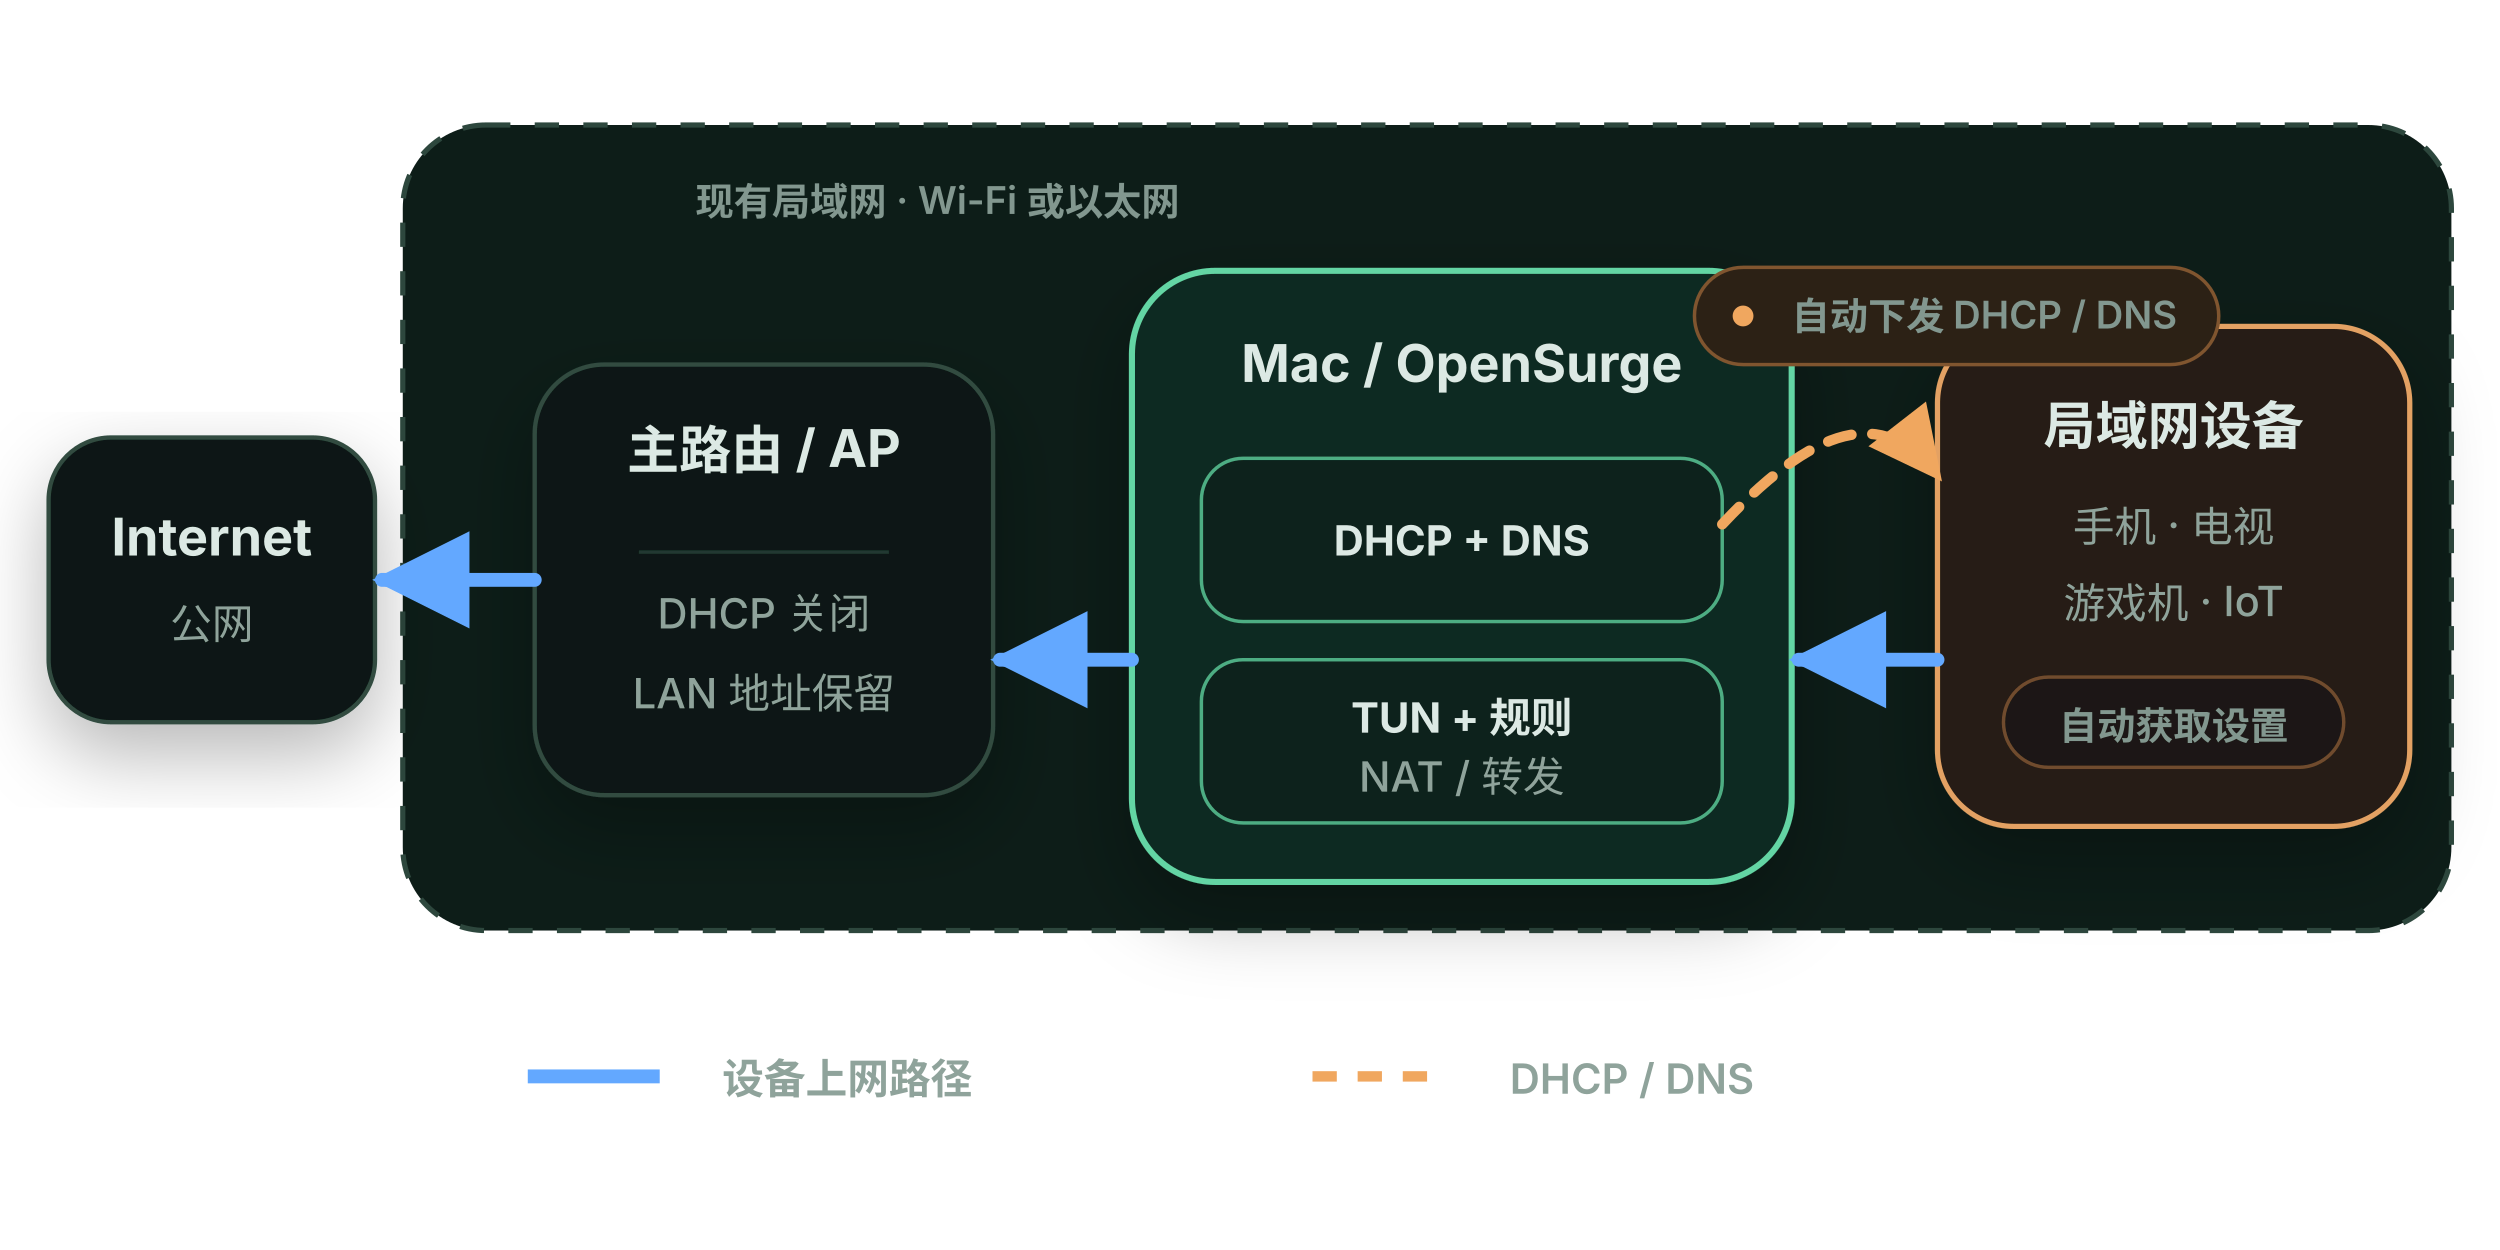
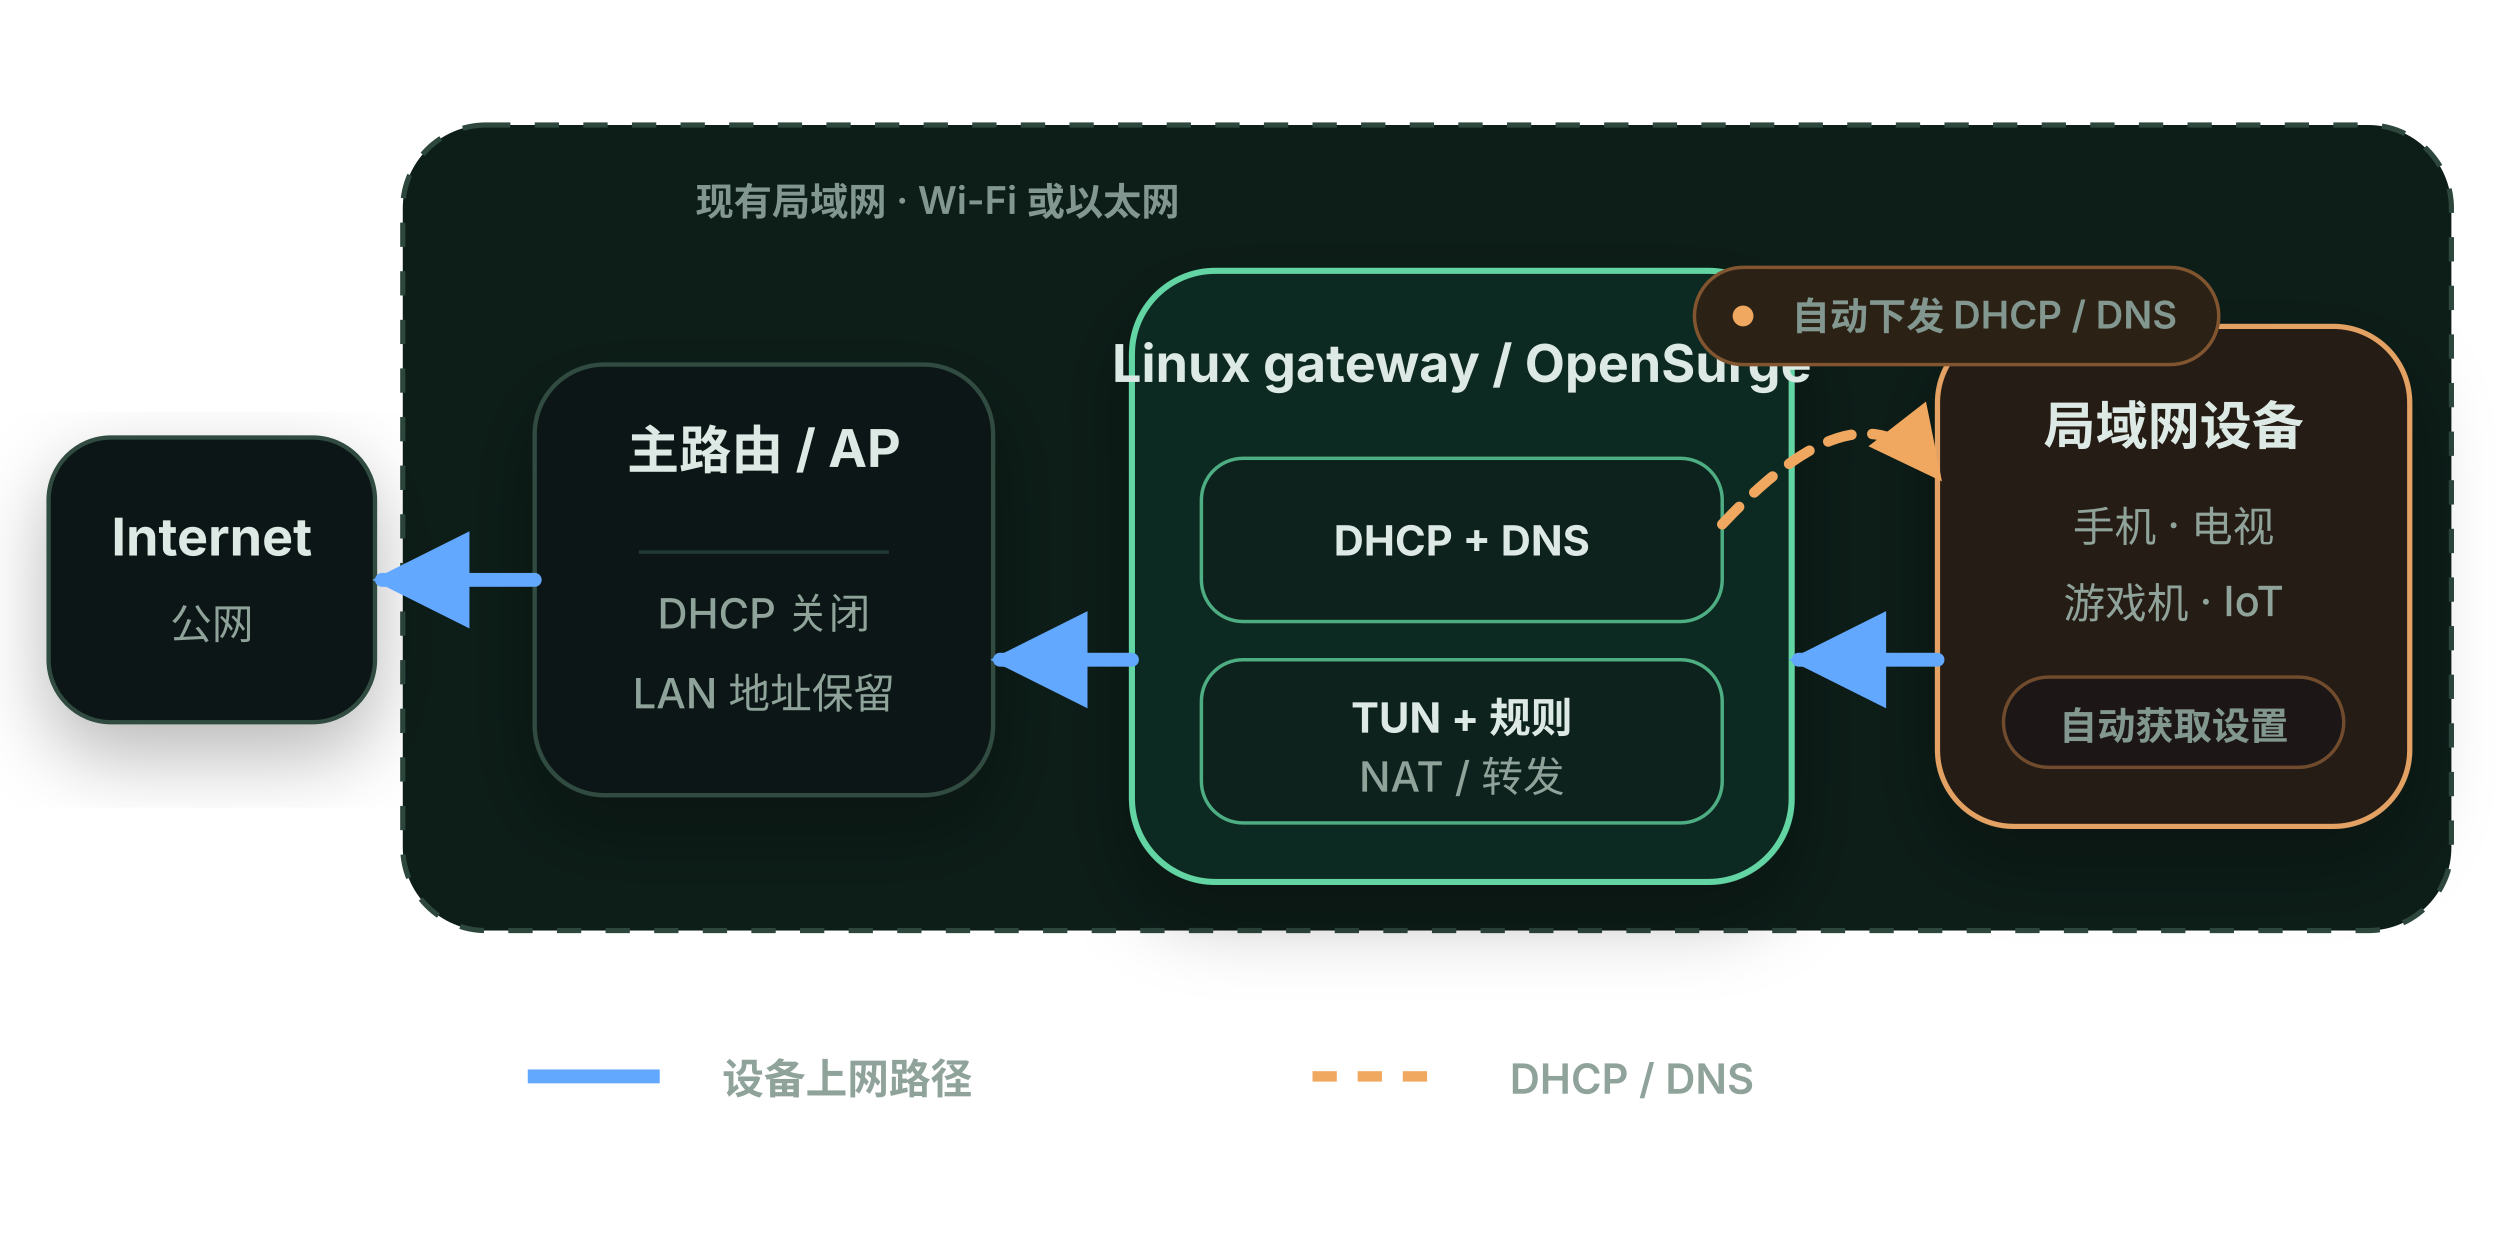
<svg xmlns="http://www.w3.org/2000/svg" viewBox="0 0 720 360">
  <defs>
    <filter id="shadow" x="-20%" y="-20%" width="140%" height="150%">
      <feDropShadow dx="0" dy="9" stdDeviation="11" flood-color="#000" flood-opacity=".28" />
    </filter>
    <marker id="traffic" viewBox="0 0 10 10" refX="9" refY="5" markerWidth="7" markerHeight="7" orient="auto">
      <path d="M0 0 10 5 0 10Z" fill="#63a8ff" />
    </marker>
    <marker id="service" viewBox="0 0 10 10" refX="9" refY="5" markerWidth="7" markerHeight="7" orient="auto">
      <path d="M0 0 10 5 0 10Z" fill="#f0a75f" />
    </marker>
    <style>
      text{font-family:-apple-system,BlinkMacSystemFont,"Segoe UI","PingFang SC",sans-serif;text-anchor:middle;fill:#dce9e4}
      .title{font-size:15px;font-weight:700}.small{font-size:12px;font-weight:500;fill:#8fa39b}.micro{font-size:11px;font-weight:600;fill:#82978f}.module{font-size:12px;font-weight:650}.legend{font-size:12px;font-weight:600;fill:#8fa39b}
    </style>
  </defs>
  <rect x="116" y="36" width="590" height="232" rx="24" fill="#0d1d18" stroke="#2d473d" stroke-width="1.5" stroke-dasharray="7 7" />
  <text class="micro" x="270" y="62">现有局域网 · Wi-Fi 或以太网</text>
  <g filter="url(#shadow)">
    <rect x="14" y="126" width="94" height="82" rx="18" fill="#0a1713" stroke="#304b40" stroke-width="1.25" />
    <text class="title" x="61" y="160">Internet</text>
    <text class="small" x="61" y="184">公网</text>
  </g>
  <g filter="url(#shadow)">
    <rect x="154" y="105" width="132" height="124" rx="20" fill="#0a1713" stroke="#304b40" stroke-width="1.25" />
    <text class="title" x="220" y="135">主路由 / AP</text>
    <path d="M184 159h72" stroke="#223930" />
    <text class="small" x="220" y="181">DHCP 关闭</text>
    <text class="small" x="220" y="204">LAN 地址保留</text>
  </g>
  <g filter="url(#shadow)">
    <rect x="326" y="78" width="190" height="176" rx="24" fill="#102a21" stroke="#63d5a4" stroke-width="1.75" />
-     <text class="title" x="421" y="110">Mac / OpenSurge</text>
+     <text class="title" x="421" y="110">Linux gateway / OpenSurge</text>
    <rect x="346" y="132" width="150" height="47" rx="12" fill="#0d201a" stroke="#4dad83" stroke-width="1" />
    <text class="module" x="421" y="160">DHCP + DNS</text>
    <rect x="346" y="190" width="150" height="47" rx="12" fill="#0d201a" stroke="#4dad83" stroke-width="1" />
    <text class="module" x="421" y="211">TUN + 规则</text>
    <text class="small" x="421" y="228">NAT / 转发</text>
  </g>
  <g filter="url(#shadow)">
    <rect x="558" y="94" width="136" height="144" rx="22" fill="#251b12" stroke="#e3a163" stroke-width="1.5" />
    <text class="title" x="626" y="128">局域网设备</text>
    <text class="small" x="626" y="156">手机 · 电视</text>
    <text class="small" x="626" y="178">游戏机 · IoT</text>
    <rect x="577" y="195" width="98" height="26" rx="13" fill="#1a1713" stroke="#704b2d" />
    <text class="micro" x="626" y="213">自动获取设置</text>
  </g>
  <path d="M558 190H518" fill="none" stroke="#63a8ff" stroke-width="4" stroke-linecap="round" marker-end="url(#traffic)" />
  <path d="M326 190H288" fill="none" stroke="#63a8ff" stroke-width="4" stroke-linecap="round" marker-end="url(#traffic)" />
  <path d="M154 167H110" fill="none" stroke="#63a8ff" stroke-width="4" stroke-linecap="round" marker-end="url(#traffic)" />
  <path d="M496 151C526 119 544 119 558 137" fill="none" stroke="#f0a75f" stroke-width="3" stroke-dasharray="7 6" stroke-linecap="round" marker-end="url(#service)" />
  <g>
    <rect x="488" y="77" width="151" height="28" rx="14" fill="#2c2115" stroke="#80552f" />
    <circle cx="502" cy="91" r="3" fill="#f0a75f" />
    <text class="micro" x="516" y="95" style="text-anchor:start">自动下发 DHCP / DNS</text>
  </g>
  <g transform="translate(152 310)">
    <path d="M0 0h38" stroke="#63a8ff" stroke-width="4" />
    <text class="legend" x="92" y="5">设备上网路径</text>
  </g>
  <g transform="translate(378 310)">
    <path d="M0 0h38" stroke="#f0a75f" stroke-width="3" stroke-dasharray="7 6" />
    <text class="legend" x="92" y="5">DHCP / DNS</text>
  </g>
</svg>
